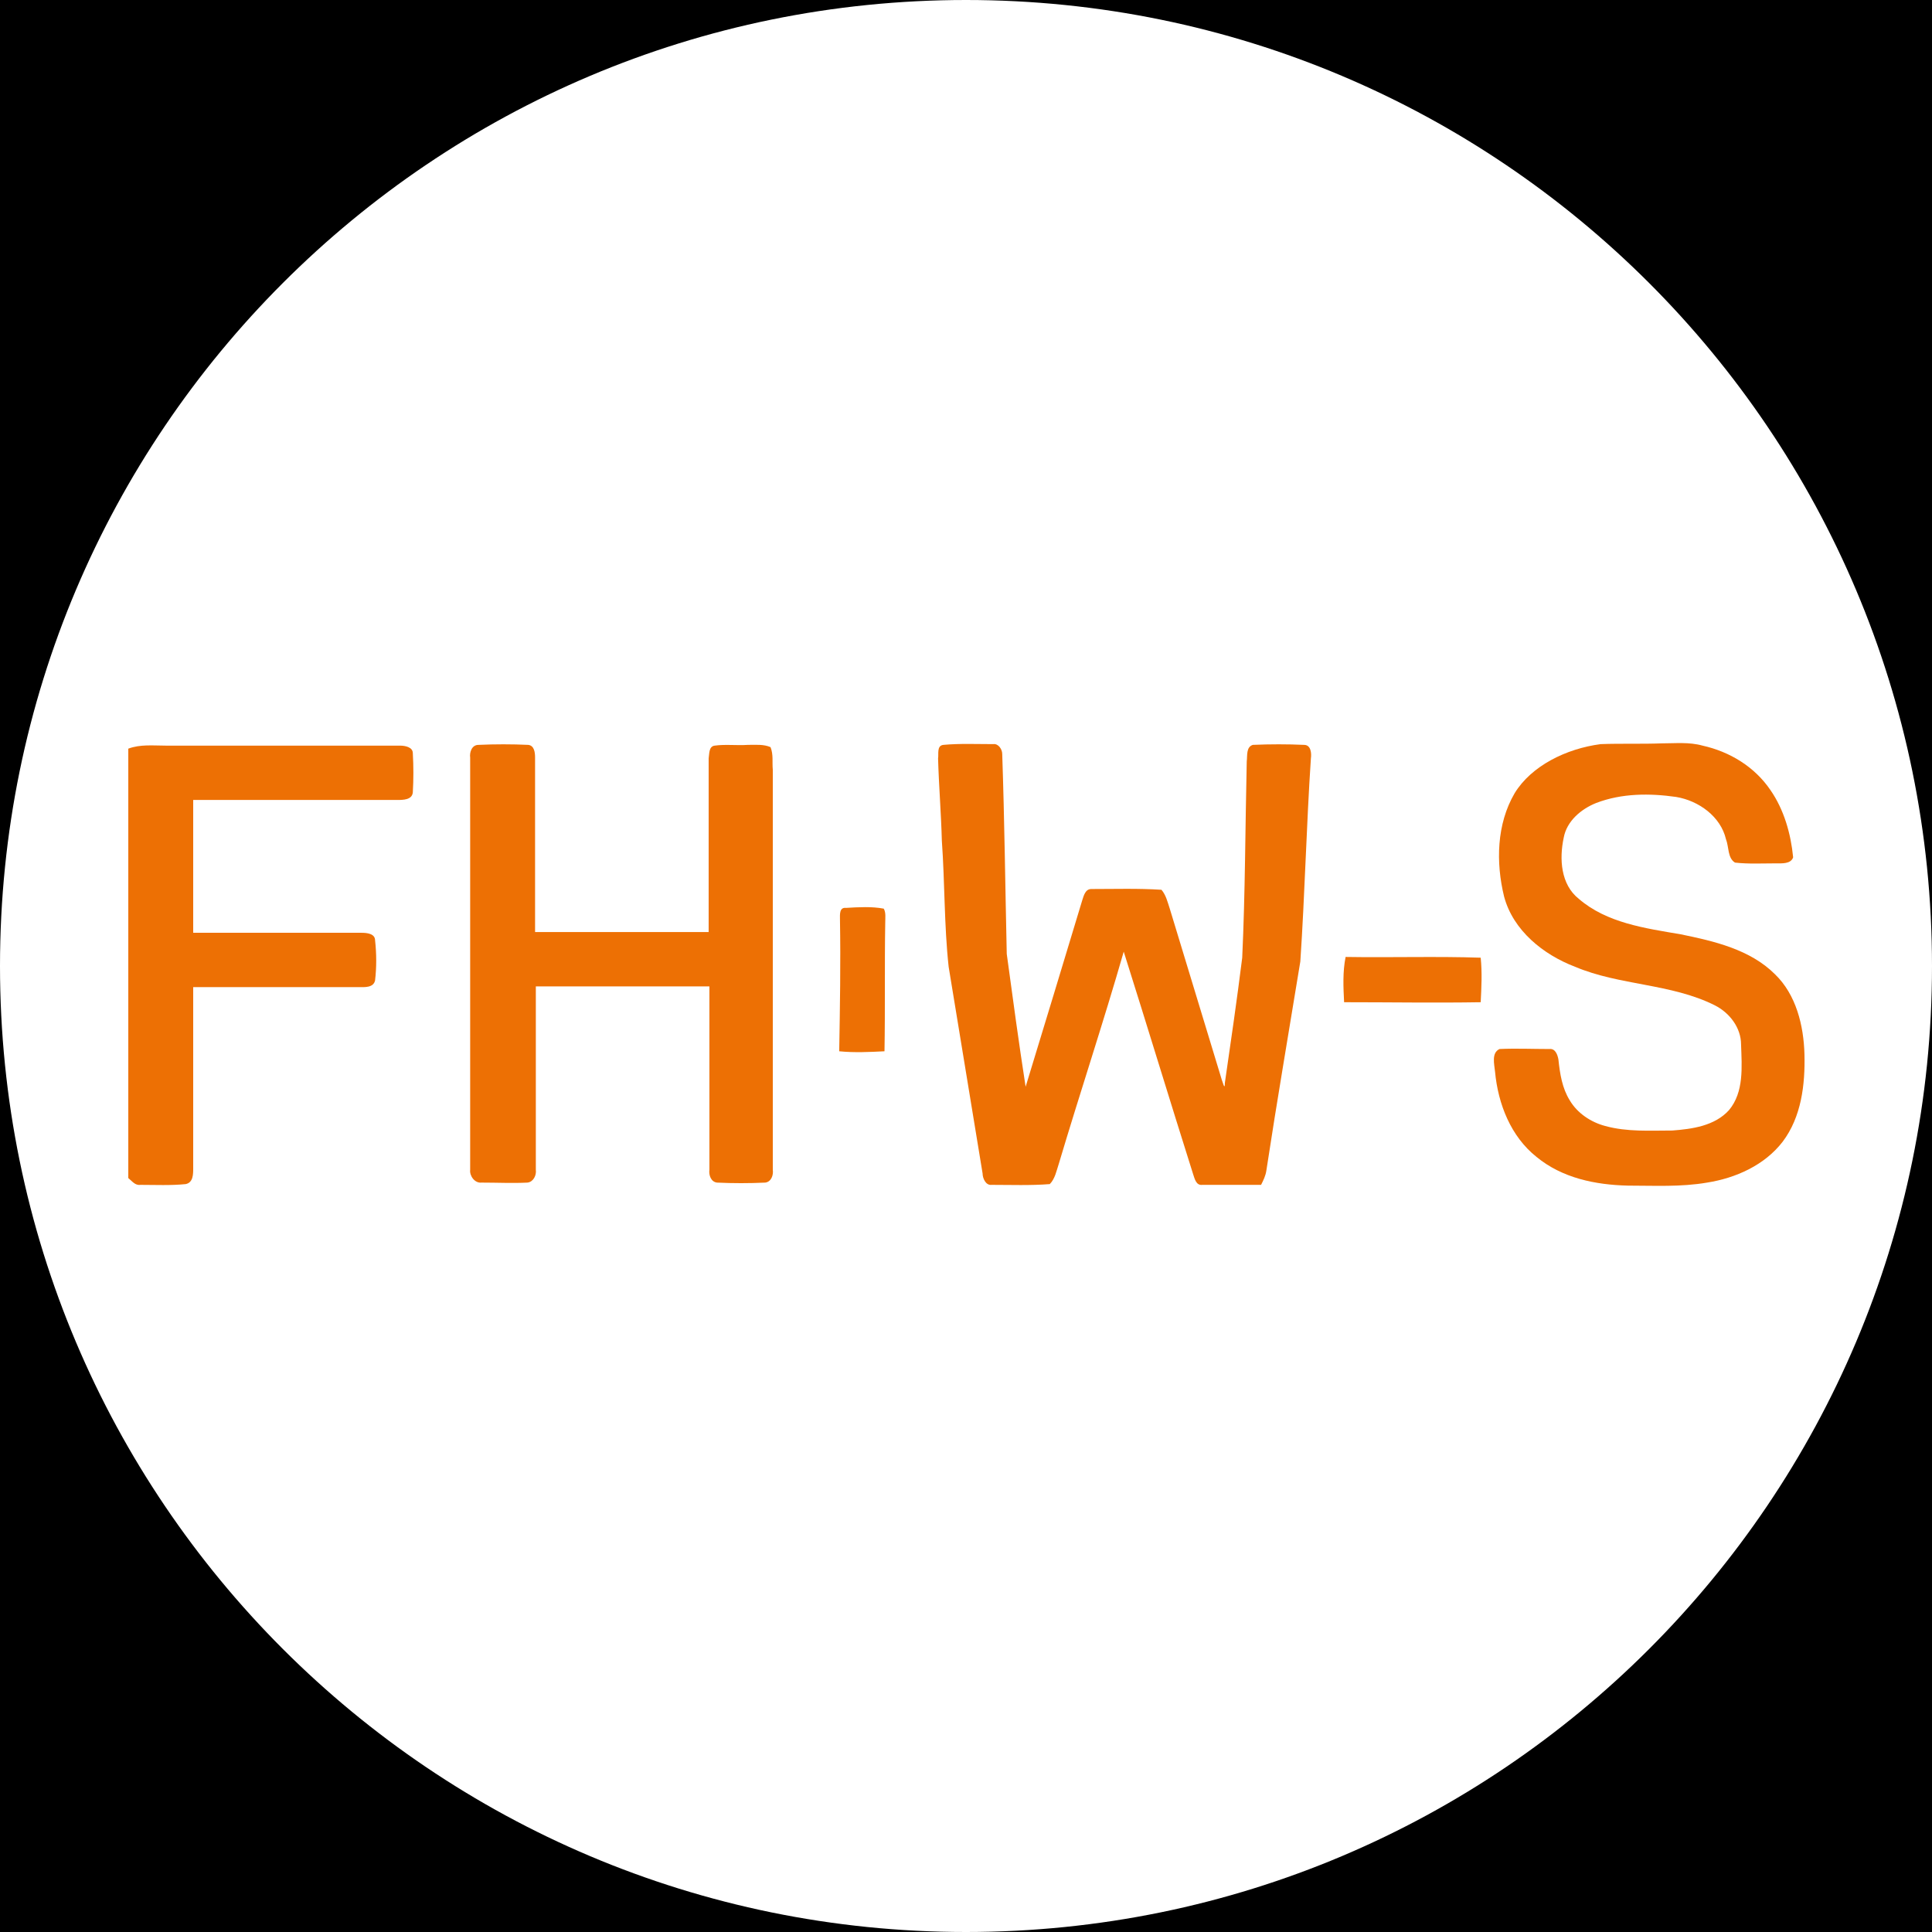
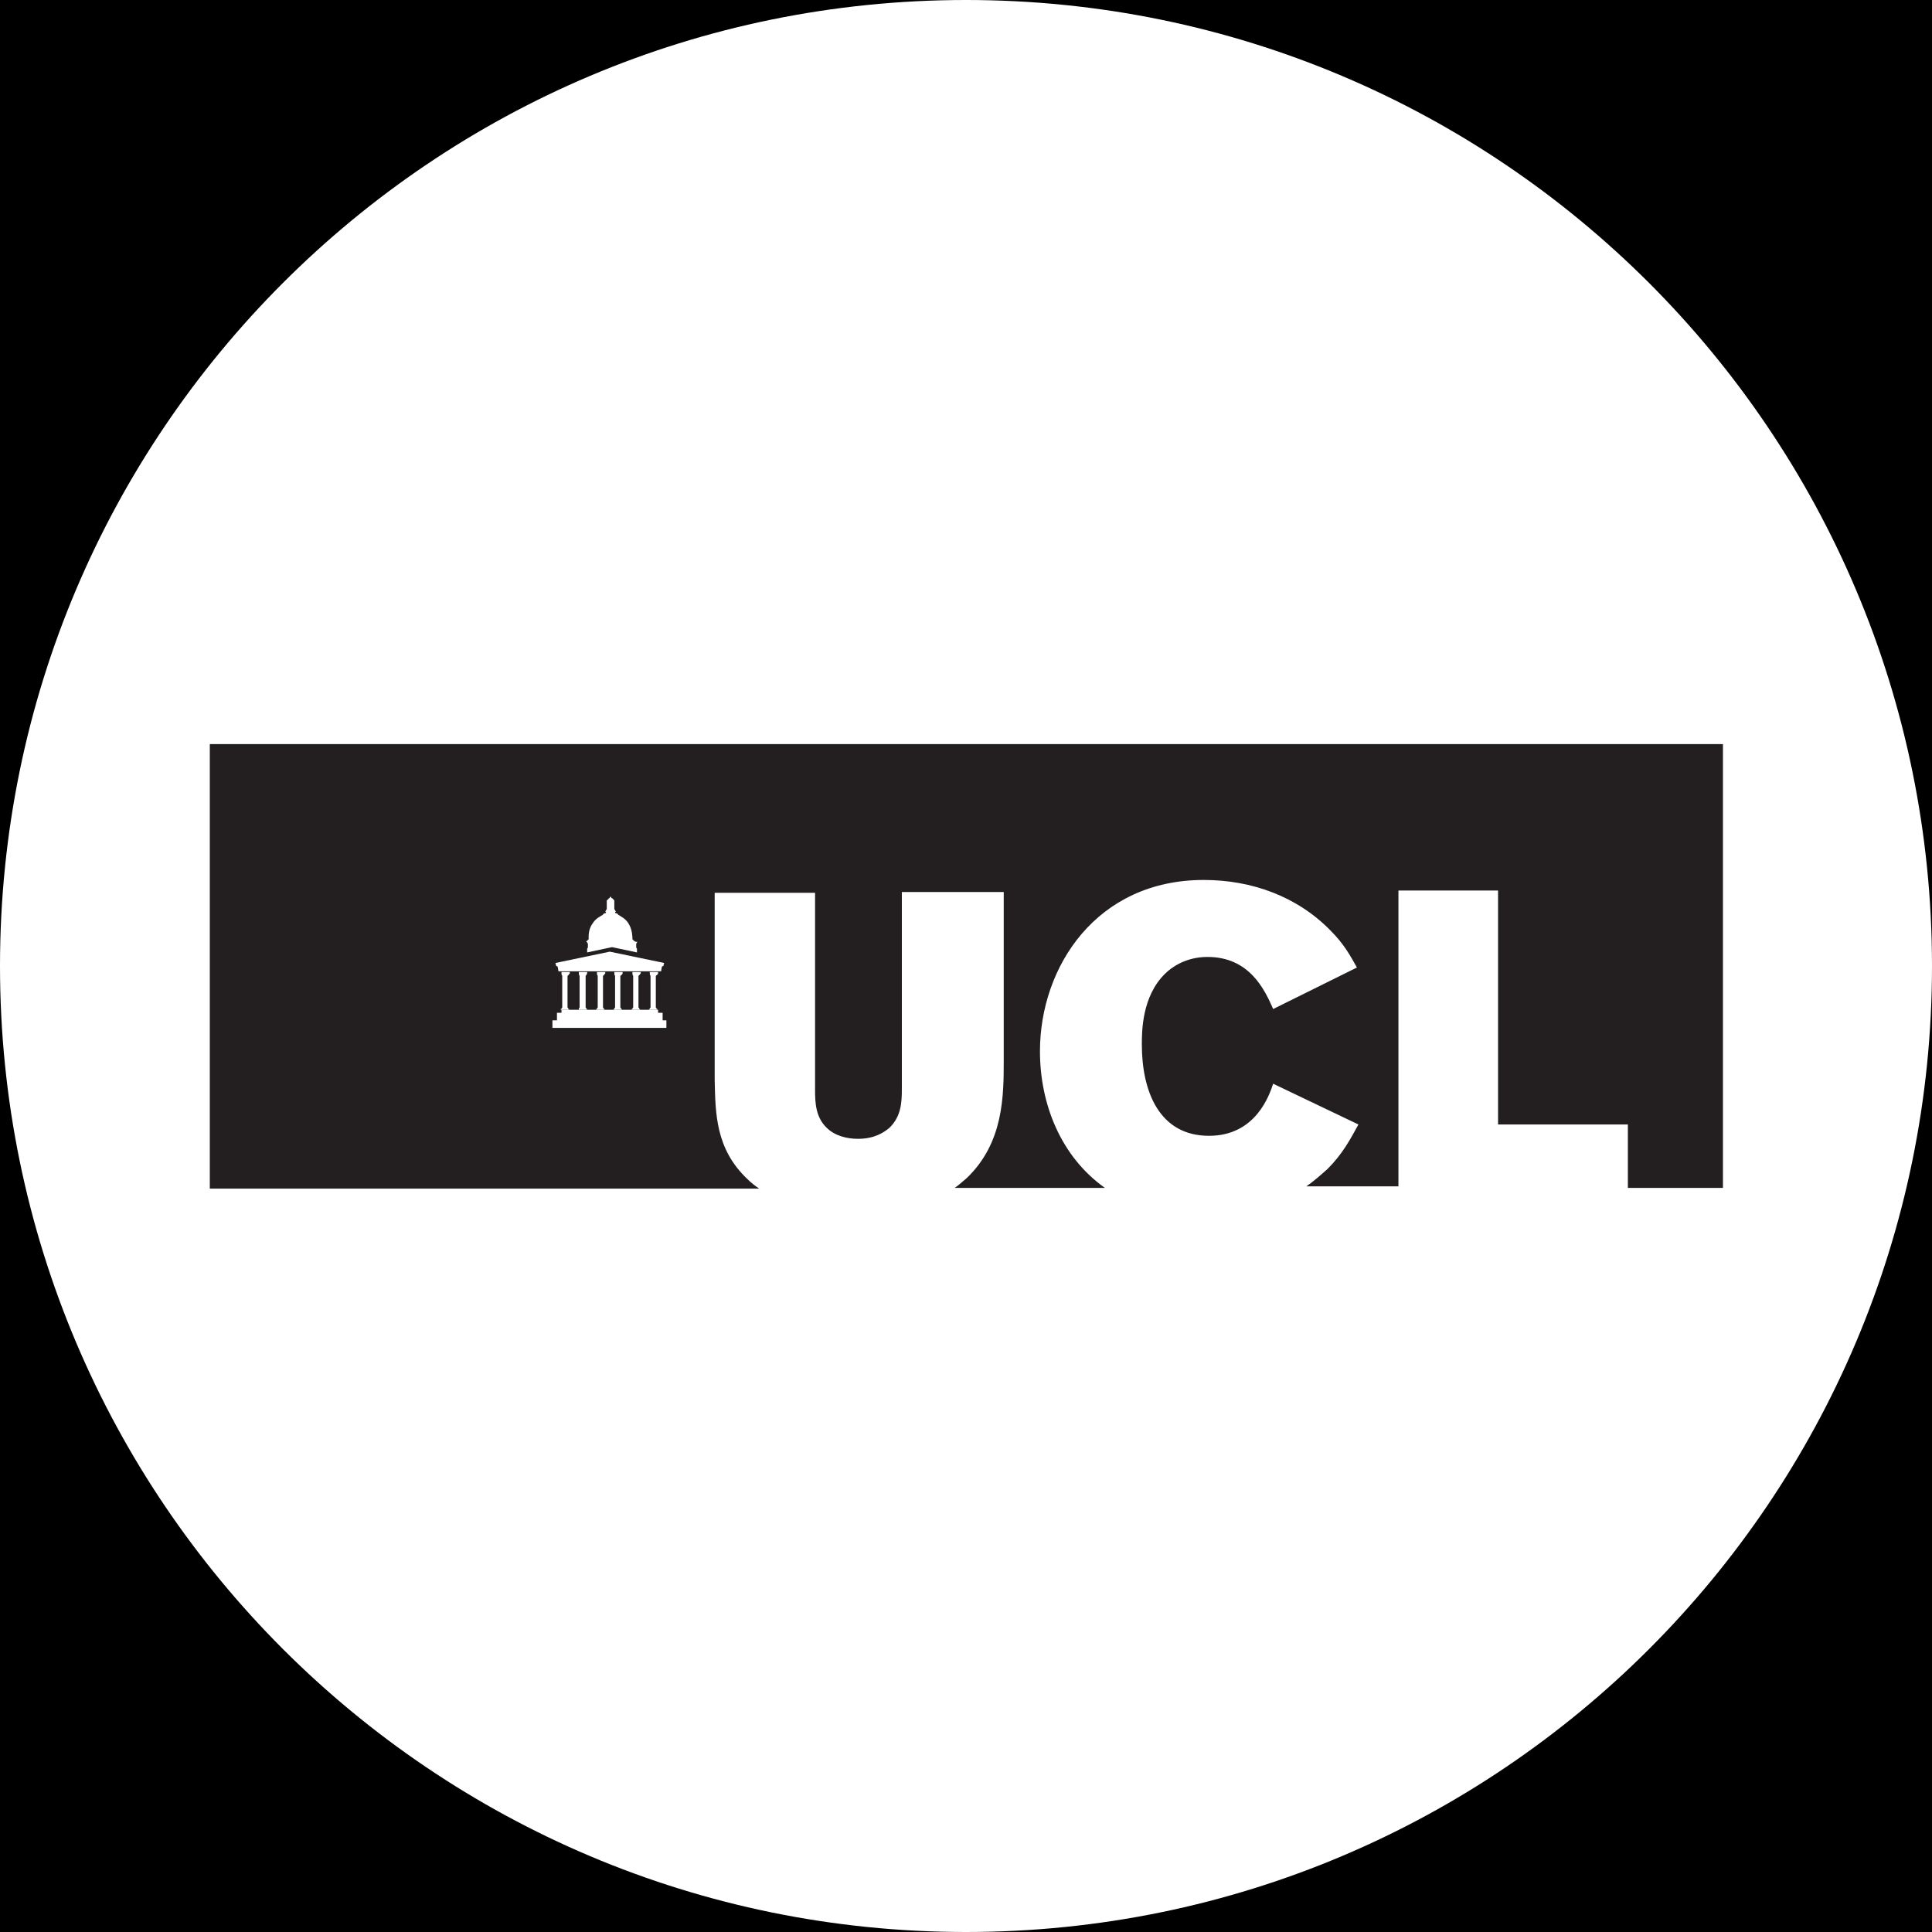
<svg xmlns="http://www.w3.org/2000/svg" version="1.1" id="affiliation" x="0px" y="0px" viewBox="0 0 256 256" style="enable-background:new 0 0 256 256;" xml:space="preserve">
  <style type="text/css">
	.st0{fill:#FFFFFF;}
	.st1{display:none;fill:#FFFFFF;}
- 	.st2{fill:#ED7004;}
+ 	.st2{fill:#231F20;}
</style>
  <rect id="black" width="256" height="256" />
  <circle id="background" class="st0" cx="128" cy="128" r="128" />
-   <g id="logo_00000169557994799884142440000017718490564280908447_">
+   <g id="logo">
    <g>
-       <path id="path4140" class="st2" d="M17,99.2c1.6-0.6,3.3-0.4,5-0.4c10.3,0,20.7,0,31,0c0.7,0,1.7,0.2,1.7,1c0.1,1.7,0.1,3.5,0,5.2    c-0.1,1-1.3,1-2.1,1c-9,0-18,0-27,0c0,5.9,0,11.7,0,17.6c7.4,0,14.9,0,22.3,0c0.7,0,1.8,0.1,1.8,1c0.2,1.8,0.2,3.6,0,5.3    c-0.2,1-1.4,0.9-2.1,0.9c-7.3,0-14.6,0-22,0c0,8,0,16,0,24c0,0.8,0,1.9-1,2.1c-2,0.2-4,0.1-6,0.1c-0.7,0.1-1.1-0.5-1.6-0.9V99.2z" />
-       <path id="path4142" class="st2" d="M94.7,98.8c1.4-0.2,2.9,0,4.4-0.1c1,0,2.1-0.1,3,0.3c0.4,1,0.2,2,0.3,3c0,17.7,0,35.3,0,53    c0.1,0.7-0.2,1.6-1,1.7c-2.1,0.1-4.3,0.1-6.4,0c-0.8-0.1-1.1-1-1-1.7c0-8.1,0-16.2,0-24.3c-7.7,0-15.3,0-23,0c0,8.1,0,16.2,0,24.3    c0.1,0.7-0.3,1.6-1.1,1.7c-2,0.1-4,0-6.1,0c-0.9,0.1-1.6-0.9-1.5-1.7c0-18.2,0-36.4,0-54.6c-0.1-0.7,0.2-1.7,1.1-1.7    c2.2-0.1,4.4-0.1,6.6,0c0.8,0.1,0.9,1,0.9,1.7c0,7.7,0,15.4,0,23.1c7.7,0,15.3,0,23,0c0-7.7,0-15.4,0-23    C94,99.9,93.9,98.9,94.7,98.8z" />
-       <path id="path4144" class="st2" d="M124.3,100.5c0.1-0.6-0.2-1.7,0.7-1.8c2.2-0.2,4.4-0.1,6.6-0.1c0.7-0.1,1.2,0.7,1.2,1.3    c0.3,8.8,0.4,17.6,0.6,26.5c0.8,5.9,1.6,11.8,2.5,17.6c2.5-8.2,5-16.4,7.5-24.7c0.2-0.6,0.4-1.5,1.2-1.5c3.1,0,6.2-0.1,9.3,0.1    c0.6,0.7,0.8,1.6,1.1,2.5c2.3,7.6,4.6,15.1,6.9,22.7c0.1,0.2,0.4,1.5,0.4,0.4c0.8-5.5,1.6-11,2.3-16.6c0.4-8.6,0.4-17.3,0.6-26    c0.1-0.8-0.1-1.9,0.8-2.2c2.3-0.1,4.6-0.1,6.8,0c0.9,0,1,1.1,0.9,1.8c-0.6,9-0.8,18-1.4,26.9c-1.5,9.2-3.1,18.5-4.5,27.7    c-0.1,0.7-0.4,1.3-0.7,1.9c-2.6,0-5.2,0-7.8,0c-0.8,0.1-1-0.8-1.2-1.4c-3.1-9.8-6.1-19.7-9.2-29.5c-2.7,9.4-5.8,18.7-8.6,28.1    c-0.3,0.9-0.5,2-1.2,2.7c-2.6,0.2-5.1,0.1-7.7,0.1c-0.8,0.1-1.2-0.9-1.2-1.5c-1.5-9.1-3-18.3-4.5-27.4c-0.6-5.5-0.5-11.1-0.9-16.7    C124.7,107.7,124.4,104.1,124.3,100.5z" />
-       <path id="path4146" class="st2" d="M212.1,98.6c2.7-0.1,5.4,0,8.1-0.1c1.8,0,3.6-0.2,5.4,0.3c3.6,0.8,6.9,2.8,9,5.9    c1.8,2.6,2.7,5.8,3,8.9c-0.3,0.9-1.5,0.8-2.3,0.8c-1.8,0-3.6,0.1-5.4-0.1c-1-0.6-0.8-2.1-1.2-3.1c-0.7-3-3.6-5.1-6.6-5.6    c-3.5-0.5-7.2-0.5-10.6,0.8c-2,0.8-3.9,2.4-4.3,4.6c-0.6,2.8-0.4,6.2,2,8.1c3.7,3.2,8.8,3.9,13.5,4.7c4.4,0.9,9.2,2,12.5,5.3    c2.8,2.7,3.8,6.8,3.9,10.6c0.1,4-0.4,8.3-2.9,11.6c-2.4,3.1-6.2,4.8-10,5.4c-3.5,0.6-7,0.4-10.5,0.4c-4.3-0.1-8.7-1-12.1-3.8    c-3.4-2.7-5.1-7-5.5-11.3c-0.1-1-0.5-2.5,0.6-3c2.2-0.1,4.4,0,6.6,0c0.8-0.1,1.1,0.8,1.2,1.4c0.2,1.9,0.5,3.8,1.5,5.4    c1,1.7,2.8,2.9,4.7,3.4c2.9,0.8,5.9,0.6,8.9,0.6c2.6-0.2,5.6-0.6,7.5-2.7c2-2.4,1.7-5.7,1.6-8.7c0-2.2-1.5-4.2-3.5-5.2    c-5.8-2.9-12.6-2.6-18.5-5.1c-4.2-1.6-8.2-4.8-9.4-9.3c-1.1-4.5-1-9.6,1.4-13.7C202.9,101.5,207.5,99.2,212.1,98.6z" />
-       <path id="path4148" class="st2" d="M111.3,121.8c0-0.6-0.1-1.6,0.8-1.5c1.7-0.1,3.4-0.2,5,0.1c0.3,0.5,0.2,1.2,0.2,1.8    c-0.1,5.7,0,11.4-0.1,17.1c-2,0.1-4,0.2-6,0C111.3,133.4,111.4,127.6,111.3,121.8z" />
-       <path id="path4150" class="st2" d="M178.3,126.8c6,0.1,12-0.1,17.9,0.1c0.2,2,0.1,3.9,0,5.9c-6,0.1-12,0-18.1,0    C178,130.8,177.9,128.8,178.3,126.8z" />
+       <path id="path22" class="st2" d="M27.8,98.6v58.9l72.8,0c-0.6-0.4-1.1-0.8-1.6-1.3c-4.2-4-4.2-8.7-4.3-13.1v-24.8H108v26.1    c0,1.8,0.1,3.6,1.5,5c1.1,1.1,2.7,1.5,4.2,1.5c2.1,0,3.4-0.8,4.2-1.5c1.5-1.5,1.6-3.3,1.6-5.1v-26.1H133v22.2c0,4.8,0,11-4.9,15.7    c-0.5,0.4-1,0.9-1.6,1.3h19.9c-5.9-4.2-8.6-11.2-8.6-18.1c0-11.2,7.5-22.7,21.7-22.7c6.4,0,12.4,2.2,16.8,6.7    c1.8,1.8,2.6,3.3,3.5,4.9l-11.1,5.5c-1.1-2.5-3.1-6.9-8.7-6.9c-2.9,0-4.8,1.4-5.6,2.2c-3.1,3-3.1,7.7-3.1,9.4    c0,6.2,2.3,12.1,8.9,12.1c6.2,0,8-5.4,8.5-6.9l11.3,5.4c-1.1,2-2.1,3.9-4.1,5.9c-0.9,0.8-1.8,1.6-2.8,2.3h12.2v-39.2h13.2V149    h17.2v8.4l12.6,0V98.6L27.8,98.6" />
+       <path id="path24" class="st0" d="M88,127.6c0,0-7.2-1.5-7.2-1.5s-7.2,1.5-7.2,1.5c0,0,0,0,0,0l0.1,0.4l0,0l0,0c0,0,0.1,0,0.2,0.1    l0.1,0.6c0,0,0,0,0,0c0,0,0.3,0,0.3,0h13c0,0,0.2,0,0.3,0c0,0,0,0,0,0l0.1-0.6c0.1-0.1,0.2-0.1,0.2-0.1l0,0l0,0L88,127.6    C88,127.7,88,127.6,88,127.6" />
+       <path id="path26" class="st0" d="M87.2,129C87.2,129,87.2,128.9,87.2,129l0-0.2c0,0,0,0,0,0h-1.1c0,0,0,0,0,0v0.2c0,0,0,0,0,0l0,0    c0,0,0,0,0,0c0,0,0,0.2,0.1,0.3c0,0,0,0,0,0c0,0,0,0,0,0c0,0,0,0,0,0c0,0,0,0.1,0,0.1c0,0,0,0.1,0,0.1c0,0,0,0,0,0c0,0,0,0,0,0    c0,0,0,0,0,0c0,0,0,0,0,0v4c0,0-0.1,0.1-0.1,0.1c0,0,0,0,0,0v0.1c0,0,0,0,0,0c0,0,0,0,0,0h-0.1c0,0,0,0,0,0c0,0,0,0.1,0,0.1h1.1    c0,0,0-0.1,0-0.1c0,0,0,0,0,0h-0.1c0,0,0,0,0,0c0,0,0,0,0,0v-0.1c0,0,0,0,0,0c0,0,0,0-0.1-0.1v-4c0,0,0,0,0,0c0,0,0,0,0,0    c0,0,0,0,0,0c0,0,0,0,0,0c0,0,0-0.1,0-0.1c0,0,0-0.1,0-0.1c0,0,0,0,0,0c0,0,0,0,0,0c0,0,0,0,0,0C87.1,129.2,87.2,129,87.2,129    C87.2,129,87.2,129,87.2,129L87.2,129" />
+       <path id="path28" class="st0" d="M84.9,129C84.9,129,84.9,128.9,84.9,129l0-0.2c0,0,0,0,0,0h-1.1c0,0,0,0,0,0v0.2c0,0,0,0,0,0l0,0    c0,0,0,0,0,0c0,0,0,0.2,0.1,0.3c0,0,0,0,0,0c0,0,0,0,0,0c0,0,0,0,0,0c0,0,0,0.1,0,0.1c0,0,0,0.1,0,0.1c0,0,0,0,0,0h0c0,0,0,0,0,0    c0,0,0,0,0,0v4c0,0-0.1,0.1-0.1,0.1c0,0,0,0,0,0v0.1c0,0,0,0,0,0c0,0,0,0,0,0h-0.1c0,0,0,0,0,0c0,0,0,0.1,0,0.1h1.1    c0,0,0-0.1,0-0.1c0,0,0,0,0,0h-0.1c0,0,0,0,0,0c0,0,0,0,0,0v-0.1c0,0,0,0,0,0c0,0,0,0-0.1-0.1v-4c0,0,0,0,0,0c0,0,0,0,0,0    c0,0,0,0,0,0c0,0,0,0,0,0c0,0,0-0.1,0-0.1c0,0,0-0.1,0-0.1c0,0,0,0,0,0c0,0,0,0,0,0c0,0,0,0,0,0C84.8,129.2,84.8,129,84.9,129    C84.8,129,84.8,129,84.9,129L84.9,129" />
+       <path id="path30" class="st0" d="M82.5,129C82.5,129,82.5,128.9,82.5,129l0-0.2c0,0,0,0,0,0h-1.1c0,0,0,0,0,0v0.2c0,0,0,0,0,0l0,0    c0,0,0,0,0,0c0,0,0,0.2,0.1,0.3c0,0,0,0,0,0c0,0,0,0,0,0c0,0,0,0,0,0c0,0,0,0.1,0,0.1c0,0,0,0.1,0,0.1c0,0,0,0,0,0c0,0,0,0,0,0    c0,0,0,0,0,0c0,0,0,0,0,0v4c0,0-0.1,0.1-0.1,0.1c0,0,0,0,0,0v0.1c0,0,0,0,0,0c0,0,0,0,0,0h-0.1c0,0,0,0,0,0c0,0,0,0.1,0,0.1h1.1    c0,0,0-0.1,0-0.1c0,0,0,0,0,0h-0.1c0,0,0,0,0,0c0,0,0,0,0,0v-0.1c0,0,0,0,0,0c0,0,0,0-0.1-0.1v-4c0,0,0,0,0,0c0,0,0,0,0,0    c0,0,0,0,0,0c0,0,0,0,0,0c0,0,0-0.1,0-0.1c0,0,0-0.1,0-0.1c0,0,0,0,0,0c0,0,0,0,0,0c0,0,0,0,0,0C82.4,129.2,82.5,129,82.5,129    C82.5,129,82.5,129,82.5,129L82.5,129" />
+       <path id="path32" class="st0" d="M80.2,129C80.2,129,80.2,128.9,80.2,129l0-0.2c0,0,0,0,0,0h-1.1c0,0,0,0,0,0v0.2c0,0,0,0,0,0l0,0    c0,0,0,0,0,0c0,0,0,0.2,0.1,0.3c0,0,0,0,0,0c0,0,0,0,0,0c0,0,0,0,0,0c0,0,0,0.1,0,0.1c0,0,0,0.1,0,0.1c0,0,0,0,0,0c0,0,0,0,0,0    c0,0,0,0,0,0c0,0,0,0,0,0v4c0,0-0.1,0.1-0.1,0.1c0,0,0,0,0,0v0.1c0,0,0,0,0,0c0,0,0,0,0,0h-0.1c0,0,0,0,0,0c0,0,0,0.1,0,0.1h1.1    c0,0,0-0.1,0-0.1c0,0,0,0,0,0h-0.1c0,0,0,0,0,0c0,0,0,0,0,0v-0.1c0,0,0,0,0,0c0,0,0,0-0.1-0.1v-4c0,0,0,0,0,0c0,0,0,0,0,0    c0,0,0,0,0,0c0,0,0,0,0,0c0,0,0-0.1,0-0.1c0,0,0-0.1,0-0.1c0,0,0,0,0,0c0,0,0,0,0,0c0,0,0,0,0,0C80.1,129.2,80.1,129,80.2,129    C80.1,129,80.1,129,80.2,129L80.2,129" />
+       <path id="path34" class="st0" d="M77.8,129C77.8,129,77.8,128.9,77.8,129l0-0.2c0,0,0,0,0,0h-1.1c0,0,0,0,0,0v0.2c0,0,0,0,0,0l0,0    c0,0,0,0,0,0c0,0,0,0.2,0.1,0.3c0,0,0,0,0,0c0,0,0,0,0,0c0,0,0,0,0,0c0,0,0,0.1,0,0.1c0,0,0,0.1,0,0.1c0,0,0,0,0,0c0,0,0,0,0,0    c0,0,0,0,0,0c0,0,0,0,0,0v4c0,0-0.1,0.1-0.1,0.1c0,0,0,0,0,0v0.1c0,0,0,0,0,0c0,0,0,0,0,0h0c0,0,0,0,0,0c0,0,0,0.1,0,0.1h1.1    c0,0,0-0.1,0-0.1c0,0,0,0,0,0h-0.1c0,0,0,0,0,0c0,0,0,0,0,0v-0.1c0,0,0,0,0,0c0,0,0,0-0.1-0.1v-4c0,0,0,0,0,0c0,0,0,0,0,0    c0,0,0,0,0,0c0,0,0,0,0,0c0,0,0-0.1,0-0.1c0,0,0-0.1,0-0.1c0,0,0,0,0,0c0,0,0,0,0,0c0,0,0,0,0,0C77.7,129.2,77.8,129,77.8,129    C77.8,129,77.8,129,77.8,129L77.8,129" />
+       <path id="path36" class="st0" d="M75.5,129C75.5,129,75.5,128.9,75.5,129l0-0.2c0,0,0,0,0,0h-1.1c0,0,0,0,0,0v0.2c0,0,0,0,0,0l0,0    c0,0,0,0,0,0c0,0,0,0.2,0.1,0.3c0,0,0,0,0,0c0,0,0,0,0,0c0,0,0,0,0,0c0,0,0,0.1,0,0.1c0,0,0,0.1,0,0.1c0,0,0,0,0,0h0c0,0,0,0,0,0    c0,0,0,0,0,0v4c0,0-0.1,0.1-0.1,0.1c0,0,0,0,0,0v0.1c0,0,0,0,0,0c0,0,0,0,0,0h-0.1c0,0,0,0,0,0c0,0,0,0.1,0,0.1h1.1    c0,0,0-0.1,0-0.1c0,0,0,0,0,0h-0.1c0,0,0,0,0,0c0,0,0,0,0,0v-0.1c0,0,0,0,0,0c0,0,0,0-0.1-0.1v-4c0,0,0,0,0,0c0,0,0,0,0,0    c0,0,0,0,0,0c0,0,0,0,0,0c0,0,0-0.1,0-0.1c0,0,0-0.1,0-0.1c0,0,0,0,0,0c0,0,0,0,0,0c0,0,0,0,0,0C75.4,129.2,75.4,129,75.5,129    C75.4,129,75.4,129,75.5,129L75.5,129" />
+       <path id="path38" class="st0" d="M84.1,124.7c0,0-0.1,0-0.1,0c0,0,0,0,0,0s0-0.1,0-0.1c0,0,0,0,0,0s-0.1,0-0.1,0c0,0,0,0,0,0v-0.1    c0,0,0,0,0,0c0,0,0,0-0.1,0c0,0,0,0,0-0.1c0-0.2,0-1.2-0.5-2c-0.4-0.7-1.1-1-1.4-1.2c0-0.1-0.2-0.2-0.3-0.2c0,0-0.1,0-0.1-0.1    c0,0,0,0,0,0c0,0,0-0.1,0.1-0.1c0,0,0,0,0,0v-0.1c0,0,0,0,0,0c0,0-0.1,0-0.1,0c0,0,0,0,0,0c0,0,0,0,0-0.1c0,0,0-0.1-0.1-0.1v-0.8    c0,0,0,0,0,0c0,0,0,0,0,0h0c0,0,0,0,0,0v-0.1c0,0,0,0,0,0h0c0,0,0,0,0-0.1c0,0,0-0.1,0-0.1h0c0,0,0,0,0,0v-0.1c0,0,0,0,0,0h0    c0,0,0,0,0,0c-0.1-0.1-0.3-0.3-0.3-0.3c0,0,0,0,0,0c0,0,0,0-0.1,0c0,0,0,0,0,0c0,0,0,0,0,0c0,0,0,0,0-0.1c0,0-0.1-0.1-0.1-0.1h0    c0,0-0.1,0.1-0.1,0.1c0,0,0,0,0,0.1c0,0,0,0,0,0c0,0,0,0,0,0c0,0-0.1,0-0.1,0c0,0,0,0,0,0c0,0-0.1,0.2-0.3,0.3c0,0,0,0,0,0h0    c0,0,0,0,0,0v0.1c0,0,0,0,0,0h0c0,0,0,0,0,0.1c0,0,0,0.1,0,0.1h0c0,0,0,0,0,0v0.1c0,0,0,0,0,0h0c0,0,0,0,0,0c0,0,0,0,0,0v0.8    c0,0-0.1,0-0.1,0.1c0,0.1,0,0,0,0.1c0,0,0,0,0,0c0,0-0.1,0-0.1,0c0,0,0,0,0,0v0.1c0,0,0,0,0,0c0.1,0,0.1,0,0.1,0.1c0,0,0,0,0,0    c0,0,0,0.1-0.1,0.1c-0.1,0-0.3,0.1-0.3,0.2c-0.3,0.2-1,0.5-1.4,1.2c-0.6,0.8-0.5,1.9-0.5,2c0,0,0,0.1,0,0.1c0,0-0.1,0-0.1,0    c0,0,0,0,0,0v0.1c0,0,0,0,0,0c0,0-0.1,0-0.1,0s0,0,0,0c0,0,0,0.1,0,0.1s0,0,0,0c0,0-0.1,0-0.1,0s0,0,0,0c0,0,0,0.1,0,0.1    c0,0,0,0,0,0c0,0,0.1,0,0.1,0.1c0,0.1,0.1,0.1,0.1,0.1v0.5c0,0.1-0.1,0.2-0.1,0.2c0,0,0,0,0,0c0,0,0,0.5,0,0.5l3.3-0.7h0l3.3,0.7    c0,0,0-0.5,0-0.5c0,0,0,0,0,0c0,0-0.1-0.1-0.1-0.2v-0.5c0,0,0.1,0,0.1-0.1c0-0.1,0.1-0.1,0.1-0.1c0,0,0,0,0,0    C84.2,124.8,84.2,124.8,84.1,124.7C84.2,124.7,84.1,124.7,84.1,124.7" />
+       <path id="path40" class="st0" d="M87.8,135.2v-1h-0.6v-0.4H74.4v0.4h-0.6v1h-0.6v1l15.1,0v-1L87.8,135.2" />
    </g>
  </g>
</svg>
